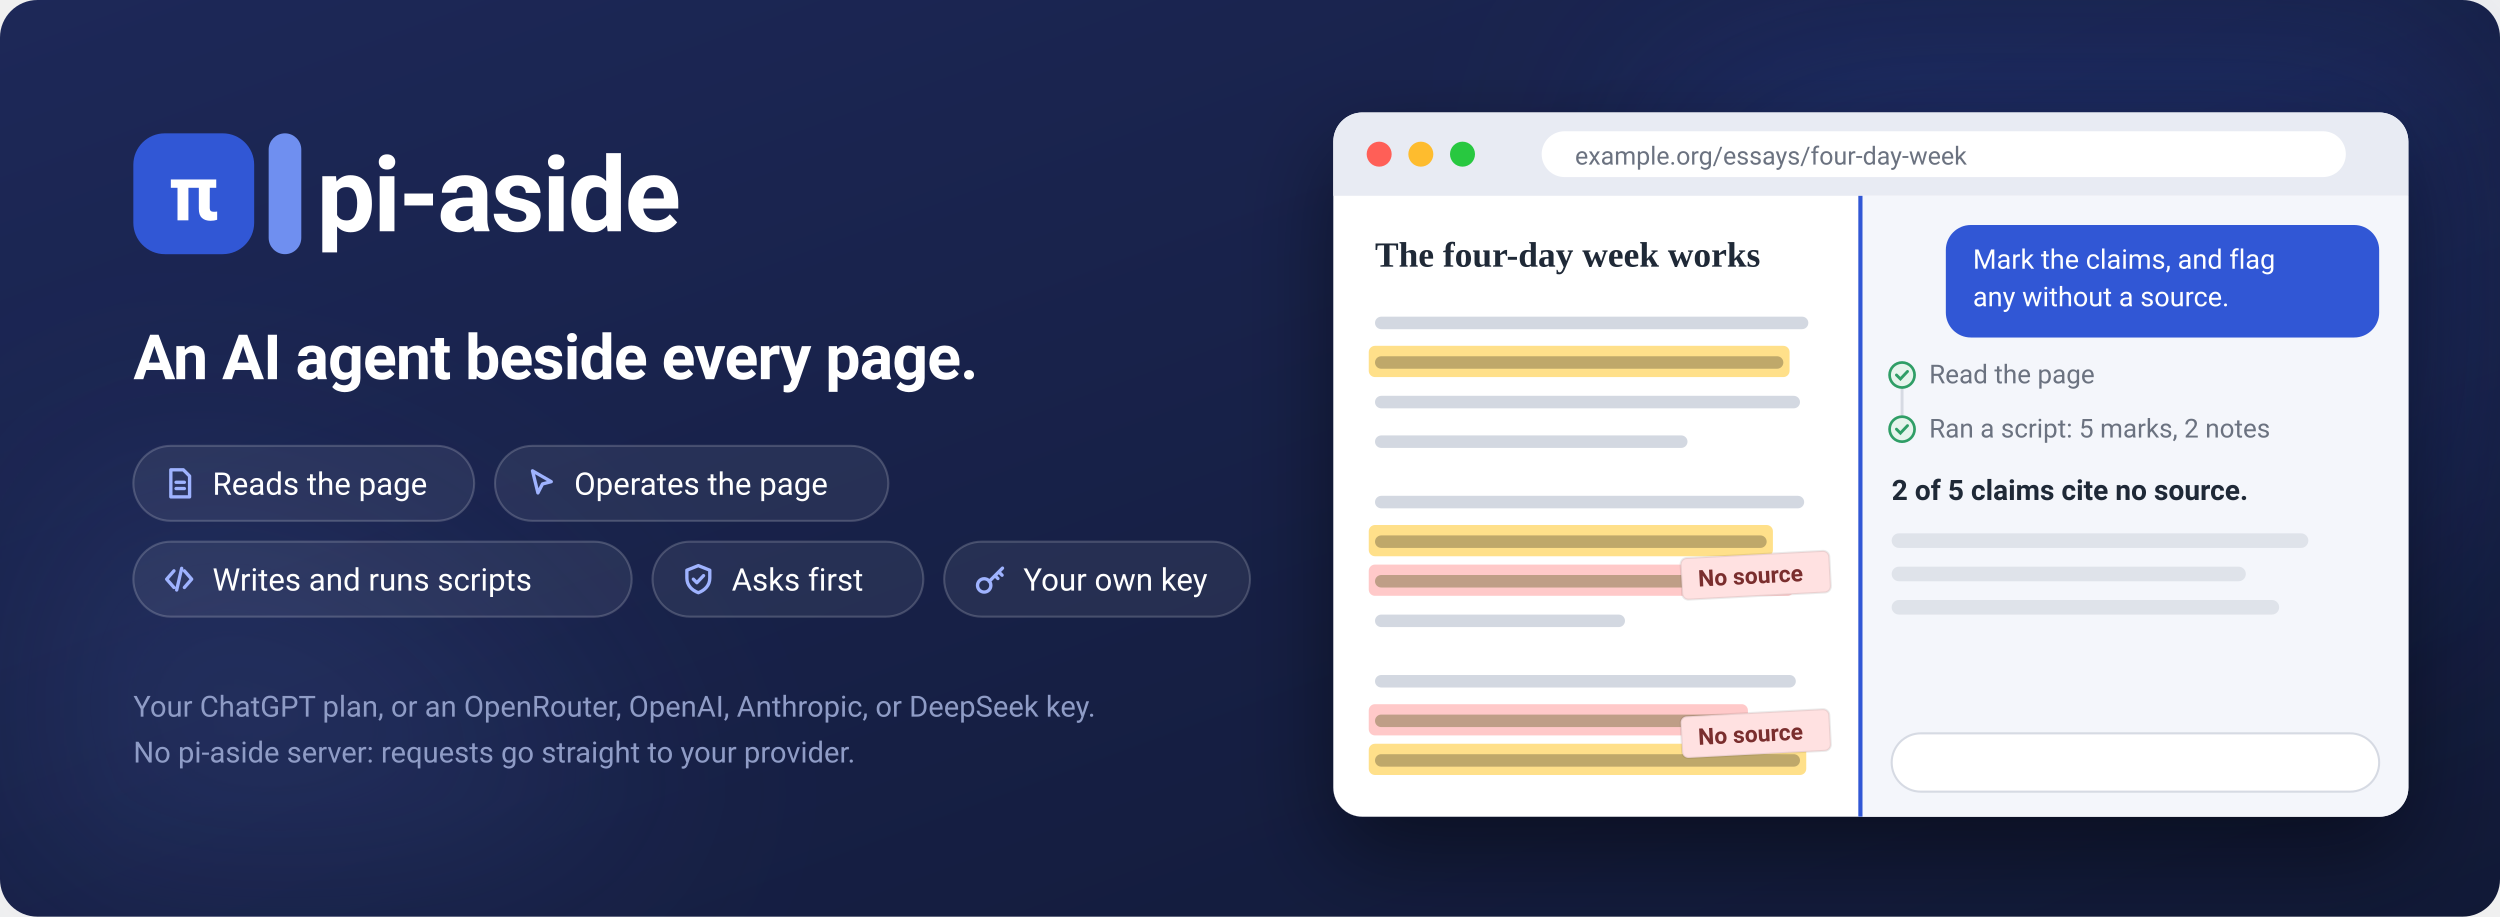
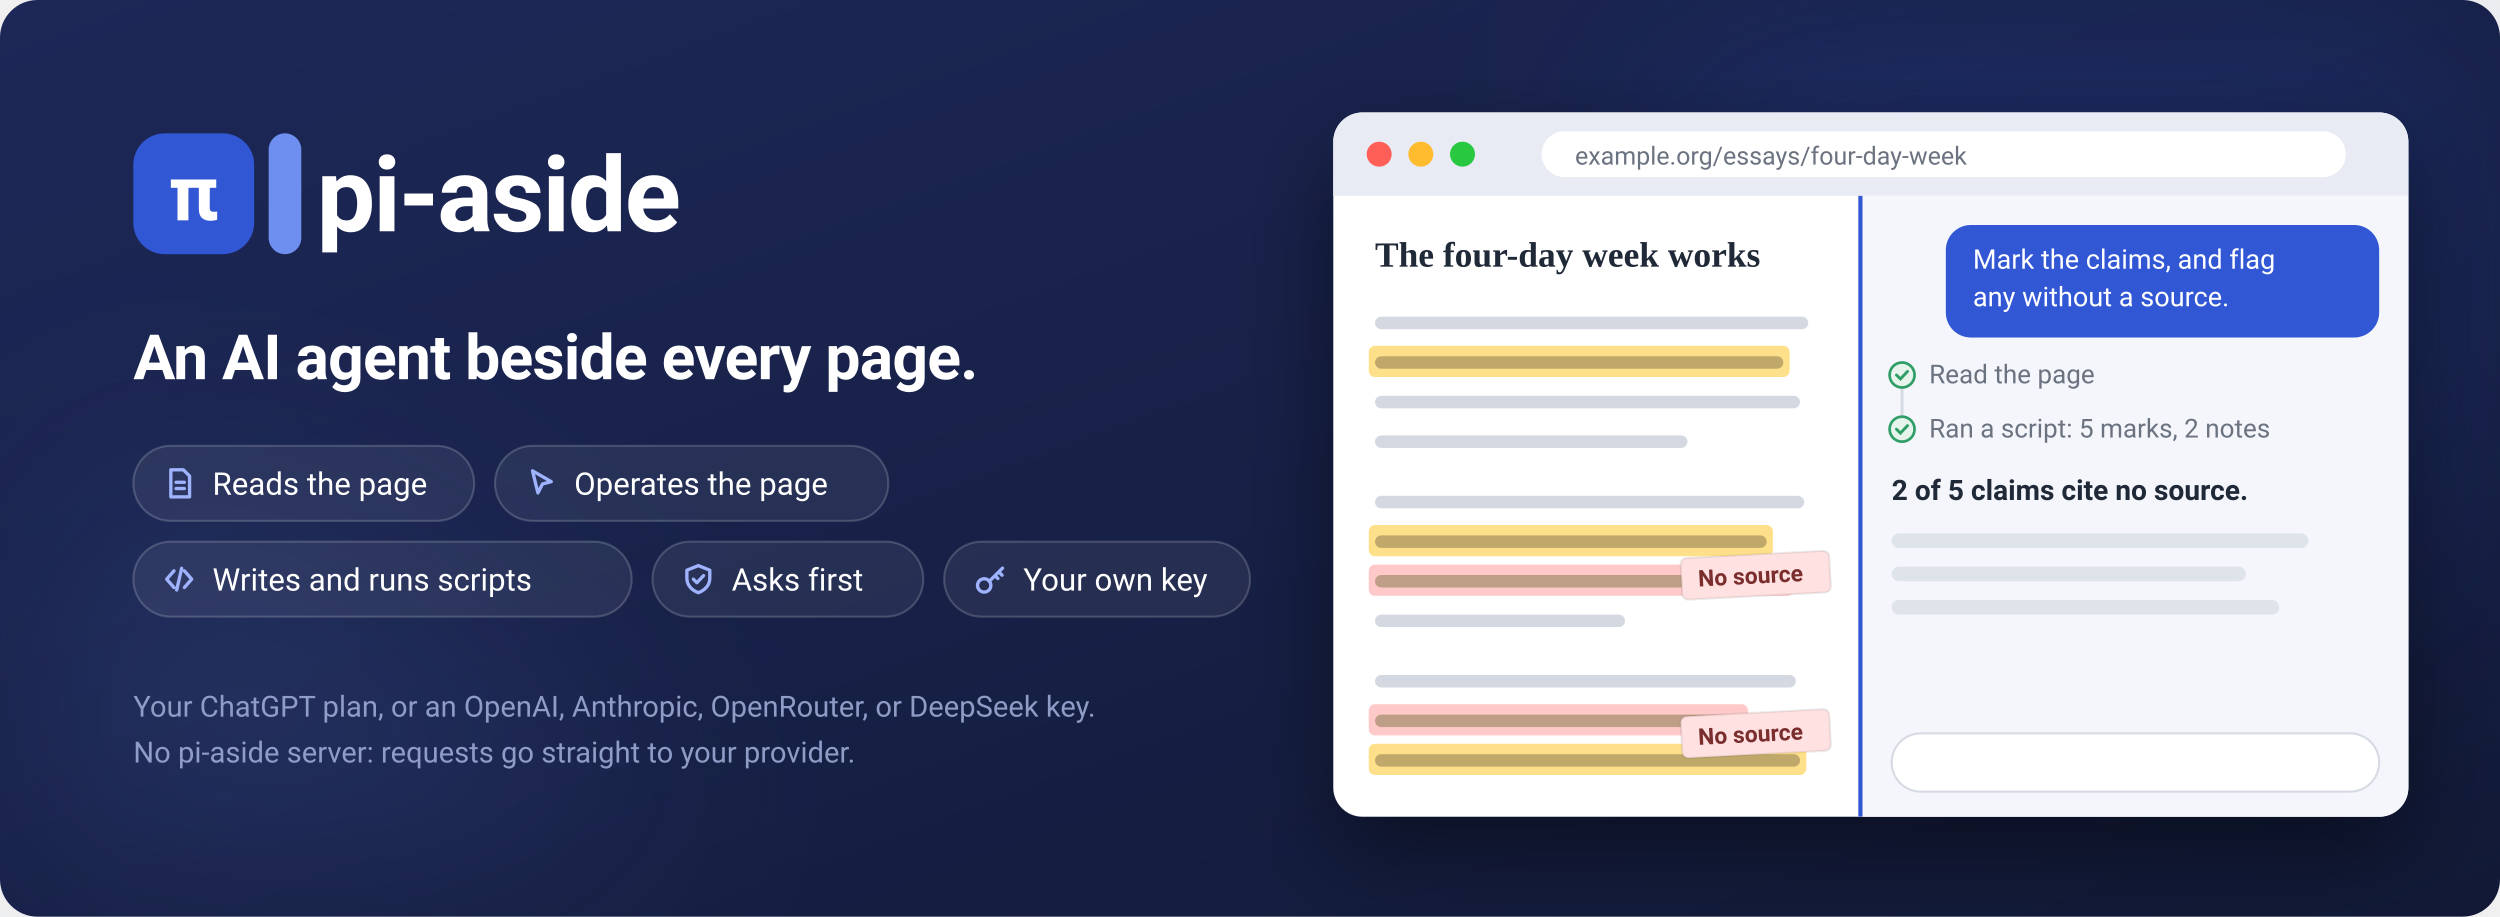
<svg xmlns="http://www.w3.org/2000/svg" width="1200" height="440" viewBox="0 0 1200 440" role="img" aria-label="pi-aside: an AI agent beside every page. It reads the page, operates it, writes and runs its own scripts, asks first, and uses your own key. Beside it, an essay whose claims pi marked up in place, two flagged as having no source.">
  <defs>
    <linearGradient id="bg" x1="0" y1="0" x2="1" y2="1">
      <stop offset="0" stop-color="#1d2858" />
      <stop offset="1" stop-color="#111936" />
    </linearGradient>
    <filter id="blur" x="-50%" y="-50%" width="200%" height="200%">
      <feGaussianBlur stdDeviation="60" />
    </filter>
    <filter id="shadow" x="-10%" y="-10%" width="120%" height="130%">
      <feDropShadow dx="0" dy="18" stdDeviation="22" flood-color="#000" flood-opacity="0.45" />
    </filter>
  </defs>
  <rect width="1200" height="440" rx="18" fill="url(#bg)" />
  <g font-family="ui-sans-serif, -apple-system, BlinkMacSystemFont, 'Segoe UI', Roboto, Helvetica, Arial, 'PingFang SC', 'Microsoft YaHei', 'Noto Sans CJK SC', sans-serif">
    <circle cx="1060" cy="30" r="260" fill="#3157d5" opacity="0.2" filter="url(#blur)" />
    <circle cx="80" cy="460" r="220" fill="#6f8ff0" opacity="0.12" filter="url(#blur)" />
    <rect x="64" y="64" width="58" height="58" rx="15.08" fill="#3157d5" />
    <text x="93" y="105.76" text-anchor="middle" font-size="37.12" font-weight="700" fill="#fff">π</text>
    <rect x="128.96" y="64" width="15.66" height="58" rx="7.83" fill="#6f8ff0" />
    <text x="152" y="111" font-size="50" font-weight="700" fill="#fff" letter-spacing="-1">pi-aside</text>
    <text x="64" y="182" font-size="30" font-weight="600" fill="#fff" letter-spacing="-0.4">An AI agent beside every page.</text>
    <rect x="64" y="214" width="163.6" height="36" rx="18" fill="#ffffff" fill-opacity="0.07" stroke="#ffffff" stroke-opacity="0.18" />
    <path transform="translate(78 224)" d="M4 1.5h6l3 3v10H4z M6.5 7.5h4 M6.5 10.5h4" fill="none" stroke="#9fb3ff" stroke-width="1.6" stroke-linecap="round" stroke-linejoin="round" />
    <text x="102" y="237.5" font-size="15" fill="#fff">Reads the page</text>
    <rect x="237.6" y="214" width="188.8" height="36" rx="18" fill="#ffffff" fill-opacity="0.07" stroke="#ffffff" stroke-opacity="0.18" />
    <path transform="translate(251.6 224)" d="M4 2l9 5.2-4.2 1.1L6.6 12.6z" fill="none" stroke="#9fb3ff" stroke-width="1.6" stroke-linecap="round" stroke-linejoin="round" />
    <text x="275.6" y="237.5" font-size="15" fill="#fff">Operates the page</text>
    <rect x="64" y="260" width="239.2" height="36" rx="18" fill="#ffffff" fill-opacity="0.07" stroke="#ffffff" stroke-opacity="0.18" />
    <path transform="translate(78 270)" d="M5.5 4 2 8l3.5 4 M10.5 4 14 8l-3.5 4 M9.2 2.8 6.8 13.2" fill="none" stroke="#9fb3ff" stroke-width="1.6" stroke-linecap="round" stroke-linejoin="round" />
    <text x="102" y="283.5" font-size="15" fill="#fff">Writes and runs scripts</text>
    <rect x="313.2" y="260" width="130" height="36" rx="18" fill="#ffffff" fill-opacity="0.07" stroke="#ffffff" stroke-opacity="0.18" />
    <path transform="translate(327.2 270)" d="M8 1.5l5.5 2.2v3.8c0 3.4-2.3 5.8-5.5 7-3.2-1.2-5.5-3.6-5.5-7V3.7z M5.6 8l1.7 1.7 3.2-3.4" fill="none" stroke="#9fb3ff" stroke-width="1.6" stroke-linecap="round" stroke-linejoin="round" />
    <text x="351.2" y="283.5" font-size="15" fill="#fff">Asks first</text>
    <rect x="453.2" y="260" width="146.8" height="36" rx="18" fill="#ffffff" fill-opacity="0.07" stroke="#ffffff" stroke-opacity="0.18" />
    <path transform="translate(467.2 270)" d="M5.2 7.8a3.2 3.2 0 1 0 0.01 0z M7.6 9.1 14 2.7 M12.2 4.5l1.6 1.6 M10.4 6.3l1.4 1.4" fill="none" stroke="#9fb3ff" stroke-width="1.6" stroke-linecap="round" stroke-linejoin="round" />
    <text x="491.2" y="283.5" font-size="15" fill="#fff">Your own key</text>
-     <text x="64" y="344" font-size="14" fill="#8f9cc6">Your ChatGPT plan, or an OpenRouter, OpenAI, Anthropic, or DeepSeek key.</text>
+     <text x="64" y="344" font-size="14" fill="#8f9cc6">Your ChatGPT plan, or an OpenAI, Anthropic, OpenRouter, or DeepSeek key.</text>
    <text x="64" y="366" font-size="14" fill="#8f9cc6">No pi-aside server: requests go straight to your provider.</text>
    <rect x="640" y="54" width="516" height="338" rx="14" fill="#fff" filter="url(#shadow)" />
    <path d="M640 68 a14 14 0 0 1 14 -14 H1142 a14 14 0 0 1 14 14 V94 H640 Z" fill="#e8ebf3" />
    <circle cx="662" cy="74" r="6" fill="#ff5f57" />
    <circle cx="682" cy="74" r="6" fill="#febc2e" />
    <circle cx="702" cy="74" r="6" fill="#28c840" />
    <rect x="740" y="63" width="386" height="22" rx="11" fill="#fff" />
    <text x="756" y="79" font-size="12" fill="#6b7280">example.org/essays/four-day-week</text>
    <path d="M892 94 H1156 V378 a14 14 0 0 1 -14 14 H892 Z" fill="#f4f6fb" />
    <rect x="892" y="94" width="2" height="298" fill="#3157d5" />
    <text x="660" y="128" font-size="17" font-weight="700" fill="#1f2937" font-family="Georgia, 'Times New Roman', serif">The four-day week works</text>
    <rect x="660" y="152" width="208" height="6" rx="3" fill="#d3d8e1" opacity="1" />
    <rect x="657" y="166" width="202" height="15" rx="3" fill="#ffe08a" />
    <rect x="660" y="171" width="196" height="6" rx="3" fill="#8a7a50" opacity="0.55" />
    <rect x="660" y="190" width="204" height="6" rx="3" fill="#d3d8e1" opacity="1" />
    <rect x="660" y="209" width="150" height="6" rx="3" fill="#d3d8e1" opacity="1" />
    <rect x="660" y="238" width="206" height="6" rx="3" fill="#d3d8e1" opacity="1" />
    <rect x="657" y="252" width="194" height="15" rx="3" fill="#ffe08a" />
    <rect x="660" y="257" width="188" height="6" rx="3" fill="#8a7a50" opacity="0.55" />
    <rect x="657" y="271" width="204" height="15" rx="3" fill="#ffc9c9" />
    <rect x="660" y="276" width="198" height="6" rx="3" fill="#8a7a50" opacity="0.55" />
    <rect x="660" y="295" width="120" height="6" rx="3" fill="#d3d8e1" opacity="1" />
    <rect x="660" y="324" width="202" height="6" rx="3" fill="#d3d8e1" opacity="1" />
    <rect x="657" y="338" width="182" height="15" rx="3" fill="#ffc9c9" />
    <rect x="660" y="343" width="176" height="6" rx="3" fill="#8a7a50" opacity="0.55" />
    <rect x="657" y="357" width="210" height="15" rx="3" fill="#ffe08a" />
    <rect x="660" y="362" width="204" height="6" rx="3" fill="#8a7a50" opacity="0.55" />
    <g transform="rotate(-3 806.56 268)">
      <rect x="806.56" y="268" width="71.44" height="20" rx="3" fill="#ffe1e1" stroke="#00000014" />
      <text x="814.56" y="282" font-size="11" font-weight="600" fill="#7a2e2e">No source</text>
    </g>
    <g transform="rotate(-3 806.56 344)">
      <rect x="806.56" y="344" width="71.44" height="20" rx="3" fill="#ffe1e1" stroke="#00000014" />
      <text x="814.56" y="358" font-size="11" font-weight="600" fill="#7a2e2e">No source</text>
    </g>
    <rect x="934" y="108" width="208" height="54" rx="12" fill="#3157d5" />
    <text x="947" y="129" font-size="13" fill="#fff">Mark the claims, and flag</text>
    <text x="947" y="147" font-size="13" fill="#fff">any without a source.</text>
    <rect x="912.3" y="180" width="1.4" height="26" fill="#d6dae3" />
    <circle cx="913" cy="180" r="6" fill="#e6f4ec" stroke="#2f9e66" stroke-width="1.3" />
    <path d="M910.3 180 l1.9 1.9 3.4-3.6" fill="none" stroke="#2f9e66" stroke-width="1.4" stroke-linecap="round" />
    <text x="926" y="184" font-size="12.5" fill="#6b7280">Read the page</text>
    <circle cx="913" cy="206" r="6" fill="#e6f4ec" stroke="#2f9e66" stroke-width="1.3" />
    <path d="M910.3 206 l1.9 1.9 3.4-3.6" fill="none" stroke="#2f9e66" stroke-width="1.4" stroke-linecap="round" />
    <text x="926" y="210" font-size="12.5" fill="#6b7280">Ran a script: 5 marks, 2 notes</text>
    <text x="908" y="240" font-size="13.5" font-weight="700" fill="#1f2937">2 of 5 claims cite no source.</text>
    <rect x="908" y="256" width="200" height="7" rx="3.5" fill="#dfe3ea" />
    <rect x="908" y="272" width="170" height="7" rx="3.5" fill="#dfe3ea" />
    <rect x="908" y="288" width="186" height="7" rx="3.5" fill="#dfe3ea" />
    <rect x="908" y="352" width="234" height="28" rx="14" fill="#fff" stroke="#d6dae3" />
  </g>
</svg>
